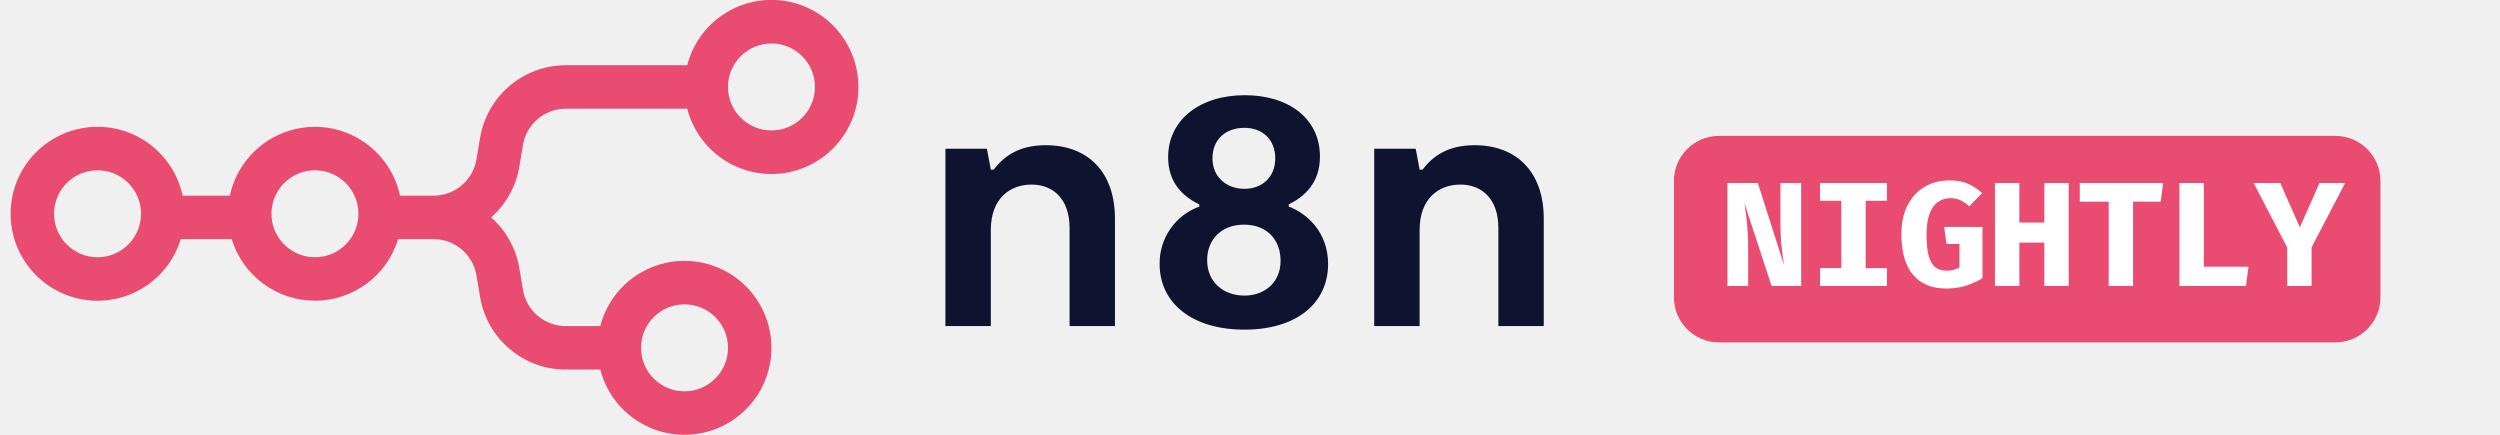
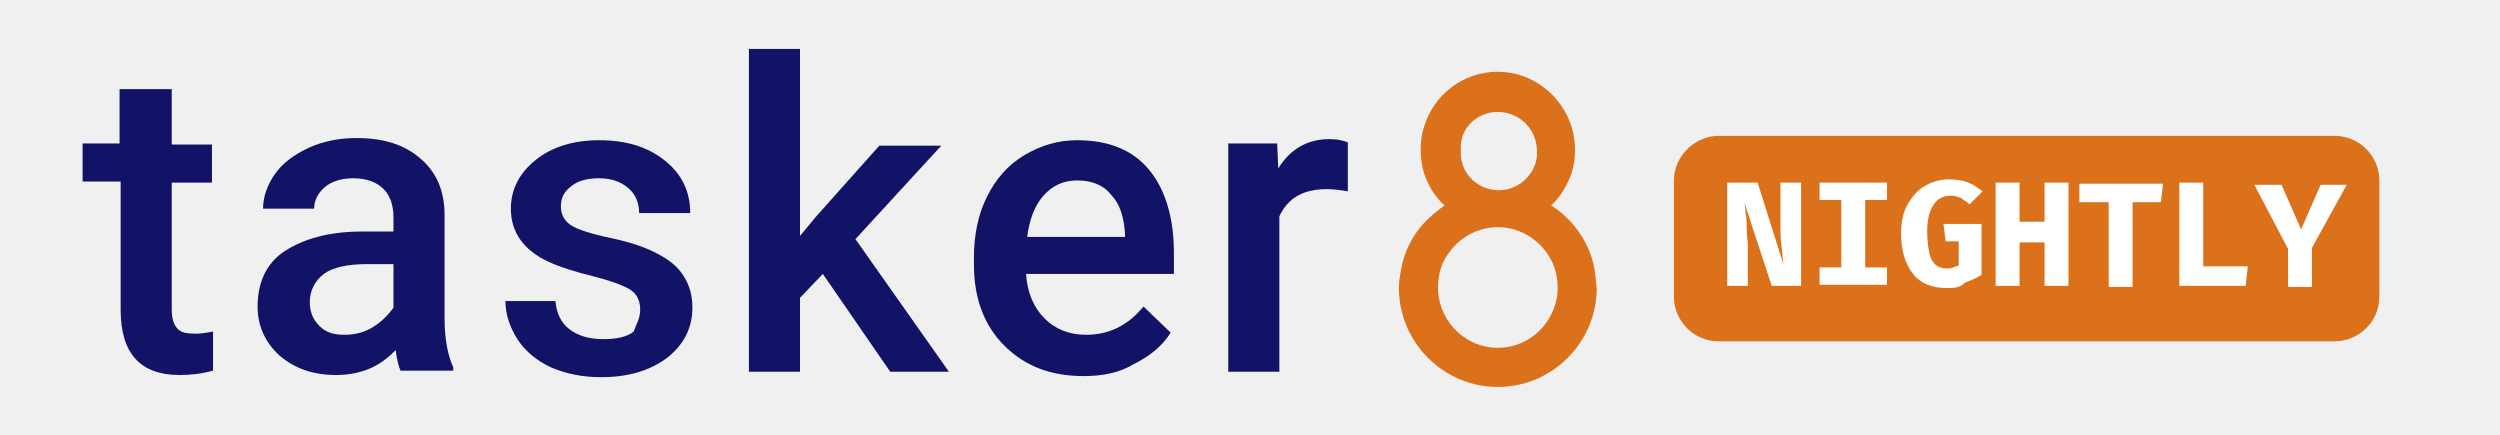
- <svg xmlns="http://www.w3.org/2000/svg" width="230" height="40" fill="none">
-   <g clip-path="url(#a)">
-     <path fill="#ea4b71" fill-rule="evenodd" d="M78.974 8a8 8 0 0 1-15.748 2h-11.17a4 4 0 0 0-3.945 3.342l-.329 1.973a7.98 7.98 0 0 1-2.6 4.685 7.98 7.98 0 0 1 2.6 4.685l.329 1.973A4 4 0 0 0 52.056 30h3.17a8 8 0 1 1 0 4h-3.17a8 8 0 0 1-7.89-6.685l-.33-1.973A4 4 0 0 0 39.891 22h-3.263a8.004 8.004 0 0 1-15.309 0h-4.691a8 8 0 1 1 .172-4h4.348A8.003 8.003 0 0 1 36.8 18h3.09a4 4 0 0 0 3.946-3.342l.33-1.973A8 8 0 0 1 52.055 6h11.17a8 8 0 0 1 15.748 2zm-4 0a4 4 0 1 1-8 0 4 4 0 0 1 8 0m-66 15.667a4 4 0 1 0 0-8 4 4 0 0 0 0 8m20 0a4 4 0 1 0 0-8 4 4 0 0 0 0 8m34 12.333a4 4 0 1 0 0-8 4 4 0 0 0 0 8" clip-rule="evenodd" />
-     <path fill="#101330" d="M86.978 30.001h4.177v-8.843c0-2.904 1.762-4.177 3.753-4.177 1.958 0 3.492 1.305 3.492 3.981v9.039h4.176v-9.887c0-4.275-2.48-6.755-6.363-6.755-2.447 0-3.818.979-4.797 2.251h-.26l-.36-1.925H86.98zm31.585-10.997v-.196c1.436-.718 2.872-1.958 2.872-4.405 0-3.524-2.905-5.645-6.918-5.645-4.112 0-7.049 2.251-7.049 5.71 0 2.35 1.371 3.622 2.872 4.34v.196a5.54 5.54 0 0 0-3.655 5.286c0 3.557 2.937 6.037 7.799 6.037s7.701-2.48 7.701-6.037c0-2.936-1.958-4.666-3.622-5.286m-4.079-7.244c1.632 0 2.839 1.044 2.839 2.806s-1.24 2.807-2.839 2.807-2.937-1.045-2.937-2.807c0-1.794 1.273-2.806 2.937-2.806m0 15.435c-1.893 0-3.426-1.208-3.426-3.263 0-1.86 1.272-3.264 3.393-3.264 2.089 0 3.362 1.37 3.362 3.329 0 1.99-1.469 3.198-3.329 3.198m11.944 2.806h4.177v-8.843c0-2.904 1.762-4.177 3.753-4.177 1.958 0 3.491 1.305 3.491 3.981v9.039h4.177v-9.887c0-4.275-2.48-6.755-6.363-6.755-2.447 0-3.818.979-4.797 2.251h-.261l-.359-1.925h-3.818z" />
+ <svg xmlns="http://www.w3.org/2000/svg" version="1.1" id="Layer_1" x="0px" y="0px" viewBox="0 0 230 40" style="enable-background:new 0 0 230 40;" xml:space="preserve">
+   <style type="text/css">
+ 	.st0{fill:#DB711B;}
+ 	.st1{fill:#FFFFFF;}
+ 	.st2{fill:#121266;}
+ </style>
+   <path class="st0" d="M158.1,12.5h56.7c2.3,0,4.1,1.9,4.1,4.1v10.7c0,2.3-1.9,4.1-4.1,4.1h-56.7c-2.3,0-4.1-1.9-4.1-4.1V16.6  C154,14.4,155.9,12.5,158.1,12.5z" />
+   <path class="st1" d="M163,26.3l-2.5-7.6c0,0.3,0.1,0.6,0.1,1c0.1,0.4,0.1,0.9,0.1,1.4c0,0.5,0.1,1.1,0.1,1.6v3.6h-1.9v-9.5h2.8  l2.4,7.6c-0.1-0.4-0.1-1-0.2-1.7s-0.1-1.4-0.1-2.3v-3.6h1.9v9.5L163,26.3z M173.6,16.8v1.6h-2v6.2h2v1.6h-6.2v-1.6h2v-6.2h-2v-1.6  L173.6,16.8z M179.1,26.5c-1.3,0-2.4-0.4-3.1-1.3c-0.7-0.9-1.1-2.1-1.1-3.7c0-1.1,0.2-2,0.6-2.7c0.4-0.7,0.9-1.3,1.6-1.7  c0.7-0.4,1.4-0.6,2.2-0.6c0.7,0,1.3,0.1,1.8,0.3c0.5,0.2,0.9,0.5,1.3,0.8l-1.2,1.2c-0.3-0.3-0.6-0.4-0.8-0.6  c-0.3-0.1-0.6-0.2-0.9-0.2c-0.4,0-0.8,0.1-1.1,0.3c-0.3,0.2-0.6,0.6-0.8,1.1c-0.2,0.5-0.3,1.1-0.3,1.9c0,0.8,0.1,1.5,0.2,2  c0.1,0.5,0.3,0.8,0.6,1.1c0.3,0.2,0.6,0.3,1,0.3c0.2,0,0.4,0,0.6-0.1c0.2-0.1,0.4-0.1,0.5-0.2v-2.2h-1.2l-0.2-1.6h3.5v4.7  c-0.5,0.3-1,0.5-1.5,0.7C180.3,26.5,179.7,26.5,179.1,26.5L179.1,26.5z M188.1,26.3v-4h-2.3v4h-2.2v-9.5h2.2v3.6h2.3v-3.6h2.2v9.5  L188.1,26.3z M196.2,18.6v7.8H194v-7.8h-2.7v-1.7h7.7l-0.2,1.7H196.2z M200.5,26.3v-9.5h2.2v7.7h4.1l-0.2,1.8H200.5z M212.7,22.8  v3.6h-2.2v-3.5l-3.1-5.9h2.5l1.8,4.1l1.8-4.1h2.4L212.7,22.8z" />
+   <g>
+     <g>
+       <g>
+         <path class="st2" d="M15.8,8.2v5.1h3.7v3.5h-3.7v11.7c0,0.8,0.2,1.4,0.5,1.7c0.3,0.4,0.9,0.5,1.7,0.5c0.5,0,1.1-0.1,1.6-0.2v3.6     c-1.1,0.3-2.1,0.4-3.1,0.4c-3.6,0-5.4-2-5.4-6V16.7H7.6v-3.5h3.4V8.2H15.8z" />
+         <path class="st2" d="M36.9,34.2c-0.2-0.4-0.4-1.1-0.5-2c-1.5,1.6-3.3,2.3-5.5,2.3c-2.1,0-3.8-0.6-5.2-1.8c-1.3-1.2-2-2.7-2-4.5     c0-2.2,0.8-4,2.5-5.1s4-1.8,7.1-1.8h2.9V20c0-1.1-0.3-2-0.9-2.6s-1.5-1-2.8-1c-1.1,0-2,0.3-2.6,0.8s-1,1.2-1,2h-4.7     c0-1.1,0.4-2.2,1.1-3.2s1.8-1.8,3.1-2.4s2.8-0.9,4.4-0.9c2.5,0,4.4,0.6,5.9,1.9s2.2,3,2.2,5.2v9.5c0,1.9,0.3,3.4,0.8,4.5v0.3     H36.9z M31.7,30.8c0.9,0,1.8-0.2,2.6-0.7c0.8-0.5,1.4-1.1,1.9-1.8v-4h-2.5c-1.7,0-3.1,0.3-3.9,0.9s-1.3,1.5-1.3,2.6     c0,0.9,0.3,1.6,0.9,2.2S30.7,30.8,31.7,30.8z" />
+         <path class="st2" d="M58.9,28.5c0-0.8-0.3-1.5-1-1.9c-0.7-0.4-1.8-0.8-3.4-1.2s-2.9-0.8-4-1.3c-2.4-1.1-3.5-2.8-3.5-4.9     c0-1.8,0.8-3.3,2.3-4.5s3.5-1.8,5.8-1.8c2.5,0,4.5,0.6,6.1,1.9c1.5,1.2,2.3,2.8,2.3,4.8h-4.7c0-0.9-0.3-1.7-1-2.3     c-0.7-0.6-1.6-0.9-2.7-0.9c-1,0-1.9,0.2-2.5,0.7c-0.7,0.5-1,1.1-1,1.9c0,0.7,0.3,1.3,0.9,1.7c0.6,0.4,1.8,0.8,3.7,1.2     s3.3,0.9,4.4,1.5c1.1,0.6,1.8,1.2,2.3,2c0.5,0.8,0.8,1.7,0.8,2.9c0,1.9-0.8,3.4-2.3,4.6c-1.6,1.2-3.6,1.8-6.1,1.8     c-1.7,0-3.2-0.3-4.6-0.9c-1.3-0.6-2.4-1.5-3.1-2.6s-1.1-2.3-1.1-3.5h4.6c0.1,1.1,0.5,2,1.3,2.6c0.8,0.6,1.8,0.9,3.1,0.9     c1.2,0,2.2-0.2,2.8-0.7C58.5,29.9,58.9,29.3,58.9,28.5z" />
+         <path class="st2" d="M75.7,25.2l-2.1,2.2v6.8h-4.7V4.5h4.7v17.2l1.5-1.8l5.8-6.5h5.7L78.7,22l8.6,12.2h-5.4L75.7,25.2z" />
+         <path class="st2" d="M99.7,34.6c-3,0-5.4-0.9-7.3-2.8s-2.8-4.4-2.8-7.5v-0.6c0-2.1,0.4-4,1.2-5.6c0.8-1.6,1.9-2.9,3.4-3.8     s3.1-1.4,4.9-1.4c2.9,0,5.1,0.9,6.6,2.7s2.3,4.4,2.3,7.7v1.9H94.4c0.1,1.7,0.7,3.1,1.7,4.1s2.3,1.5,3.8,1.5     c2.2,0,3.9-0.9,5.3-2.6l2.5,2.4c-0.8,1.3-2,2.2-3.4,2.9C103,34.3,101.4,34.6,99.7,34.6z M99.1,16.6c-1.3,0-2.3,0.5-3.1,1.4     s-1.3,2.2-1.5,3.8h9v-0.3c-0.1-1.6-0.5-2.8-1.3-3.6C101.5,17,100.4,16.6,99.1,16.6z" />
+         <path class="st2" d="M124,17.6c-0.6-0.1-1.3-0.2-1.9-0.2c-2.2,0-3.6,0.8-4.4,2.5v14.3H113v-21h4.5l0.1,2.3     c1.1-1.8,2.7-2.7,4.7-2.7c0.7,0,1.2,0.1,1.7,0.3L124,17.6z" />
+       </g>
+     </g>
+     <path class="st0" d="M146.7,24.8c-0.2-1.2-0.7-2.4-1.4-3.4c-0.7-1-1.6-1.9-2.6-2.5c0.9-0.8,1.5-1.9,1.9-3c0.2-0.7,0.3-1.4,0.3-2.1   c0-0.7-0.1-1.4-0.3-2.1c-0.9-2.9-3.6-5.1-6.8-5.1c-3.2,0-5.9,2.1-6.8,5.1c-0.2,0.6-0.3,1.3-0.3,2.1c0,0.7,0.1,1.4,0.3,2.1   c0.4,1.2,1,2.2,1.9,3c-1,0.7-1.9,1.5-2.6,2.5c-0.7,1-1.2,2.2-1.4,3.4c-0.1,0.5-0.2,1.1-0.2,1.7c0,5,4.1,9.1,9.1,9.1   c5,0,9.1-4.1,9.1-9.1C146.8,25.9,146.8,25.3,146.7,24.8z M137.8,10.3c2,0,3.6,1.6,3.6,3.6c0,0.2,0,0.3,0,0.5   c-0.2,1.7-1.7,3.1-3.5,3.1h0c-1.8,0-3.3-1.3-3.5-3.1c0-0.2,0-0.3,0-0.5C134.2,11.9,135.8,10.3,137.8,10.3z M143.3,26.8   c-0.2,2.9-2.6,5.2-5.5,5.2c-2.9,0-5.3-2.3-5.5-5.2c0-0.1,0-0.2,0-0.4c0-1.1,0.3-2.2,0.9-3c1-1.5,2.7-2.5,4.6-2.5   c1.9,0,3.6,1,4.6,2.5c0.6,0.9,0.9,1.9,0.9,3C143.3,26.6,143.3,26.7,143.3,26.8z" />
  </g>
-   <rect width="65.001" height="19" x="154" y="12.5" fill="#ea4b71" rx="4.149" />
-   <defs>
-     <clipPath id="a">
-       <path fill="#fff" d="M0 0h143v40H0z" />
-     </clipPath>
-   </defs>
-   <path fill="#fff" d="m162.985 26.312-2.496-7.624q.061.404.143 1.04.082.629.137 1.401.062.773.062 1.607v3.576h-1.908v-9.477h2.797l2.42 7.583q-.11-.65-.226-1.661t-.116-2.291v-3.63h1.908v9.476Zm10.611-9.477v1.641h-1.955v6.188h1.955v1.648h-6.153v-1.648h1.955v-6.188h-1.955v-1.64zm5.477 9.71q-2.017 0-3.084-1.272-1.06-1.279-1.06-3.72 0-1.613.589-2.714.588-1.108 1.586-1.675.998-.568 2.229-.568 1.04 0 1.75.321.711.322 1.265.848l-1.176 1.217q-.43-.383-.827-.567-.397-.185-.903-.185-.636 0-1.135.342-.492.335-.78 1.074-.286.731-.286 1.92 0 1.238.198 1.97.205.732.615 1.053.41.314 1.04.314.335 0 .629-.075.294-.082.547-.212V22.45h-1.19l-.219-1.573h3.528v4.711q-.71.438-1.531.698-.814.26-1.785.26zm9.005-.233v-3.993h-2.297v3.993h-2.243v-9.477h2.243v3.638h2.297v-3.638h2.243v9.477Zm8.164-7.76v7.76h-2.243v-7.76h-2.66v-1.717h7.672l-.232 1.717zm4.266 7.76v-9.477h2.243v7.706h4.11l-.233 1.771Zm12.157-3.555v3.555h-2.242V22.77l-3.09-5.935h2.454l1.798 4.082 1.812-4.082h2.359z" />
</svg>
